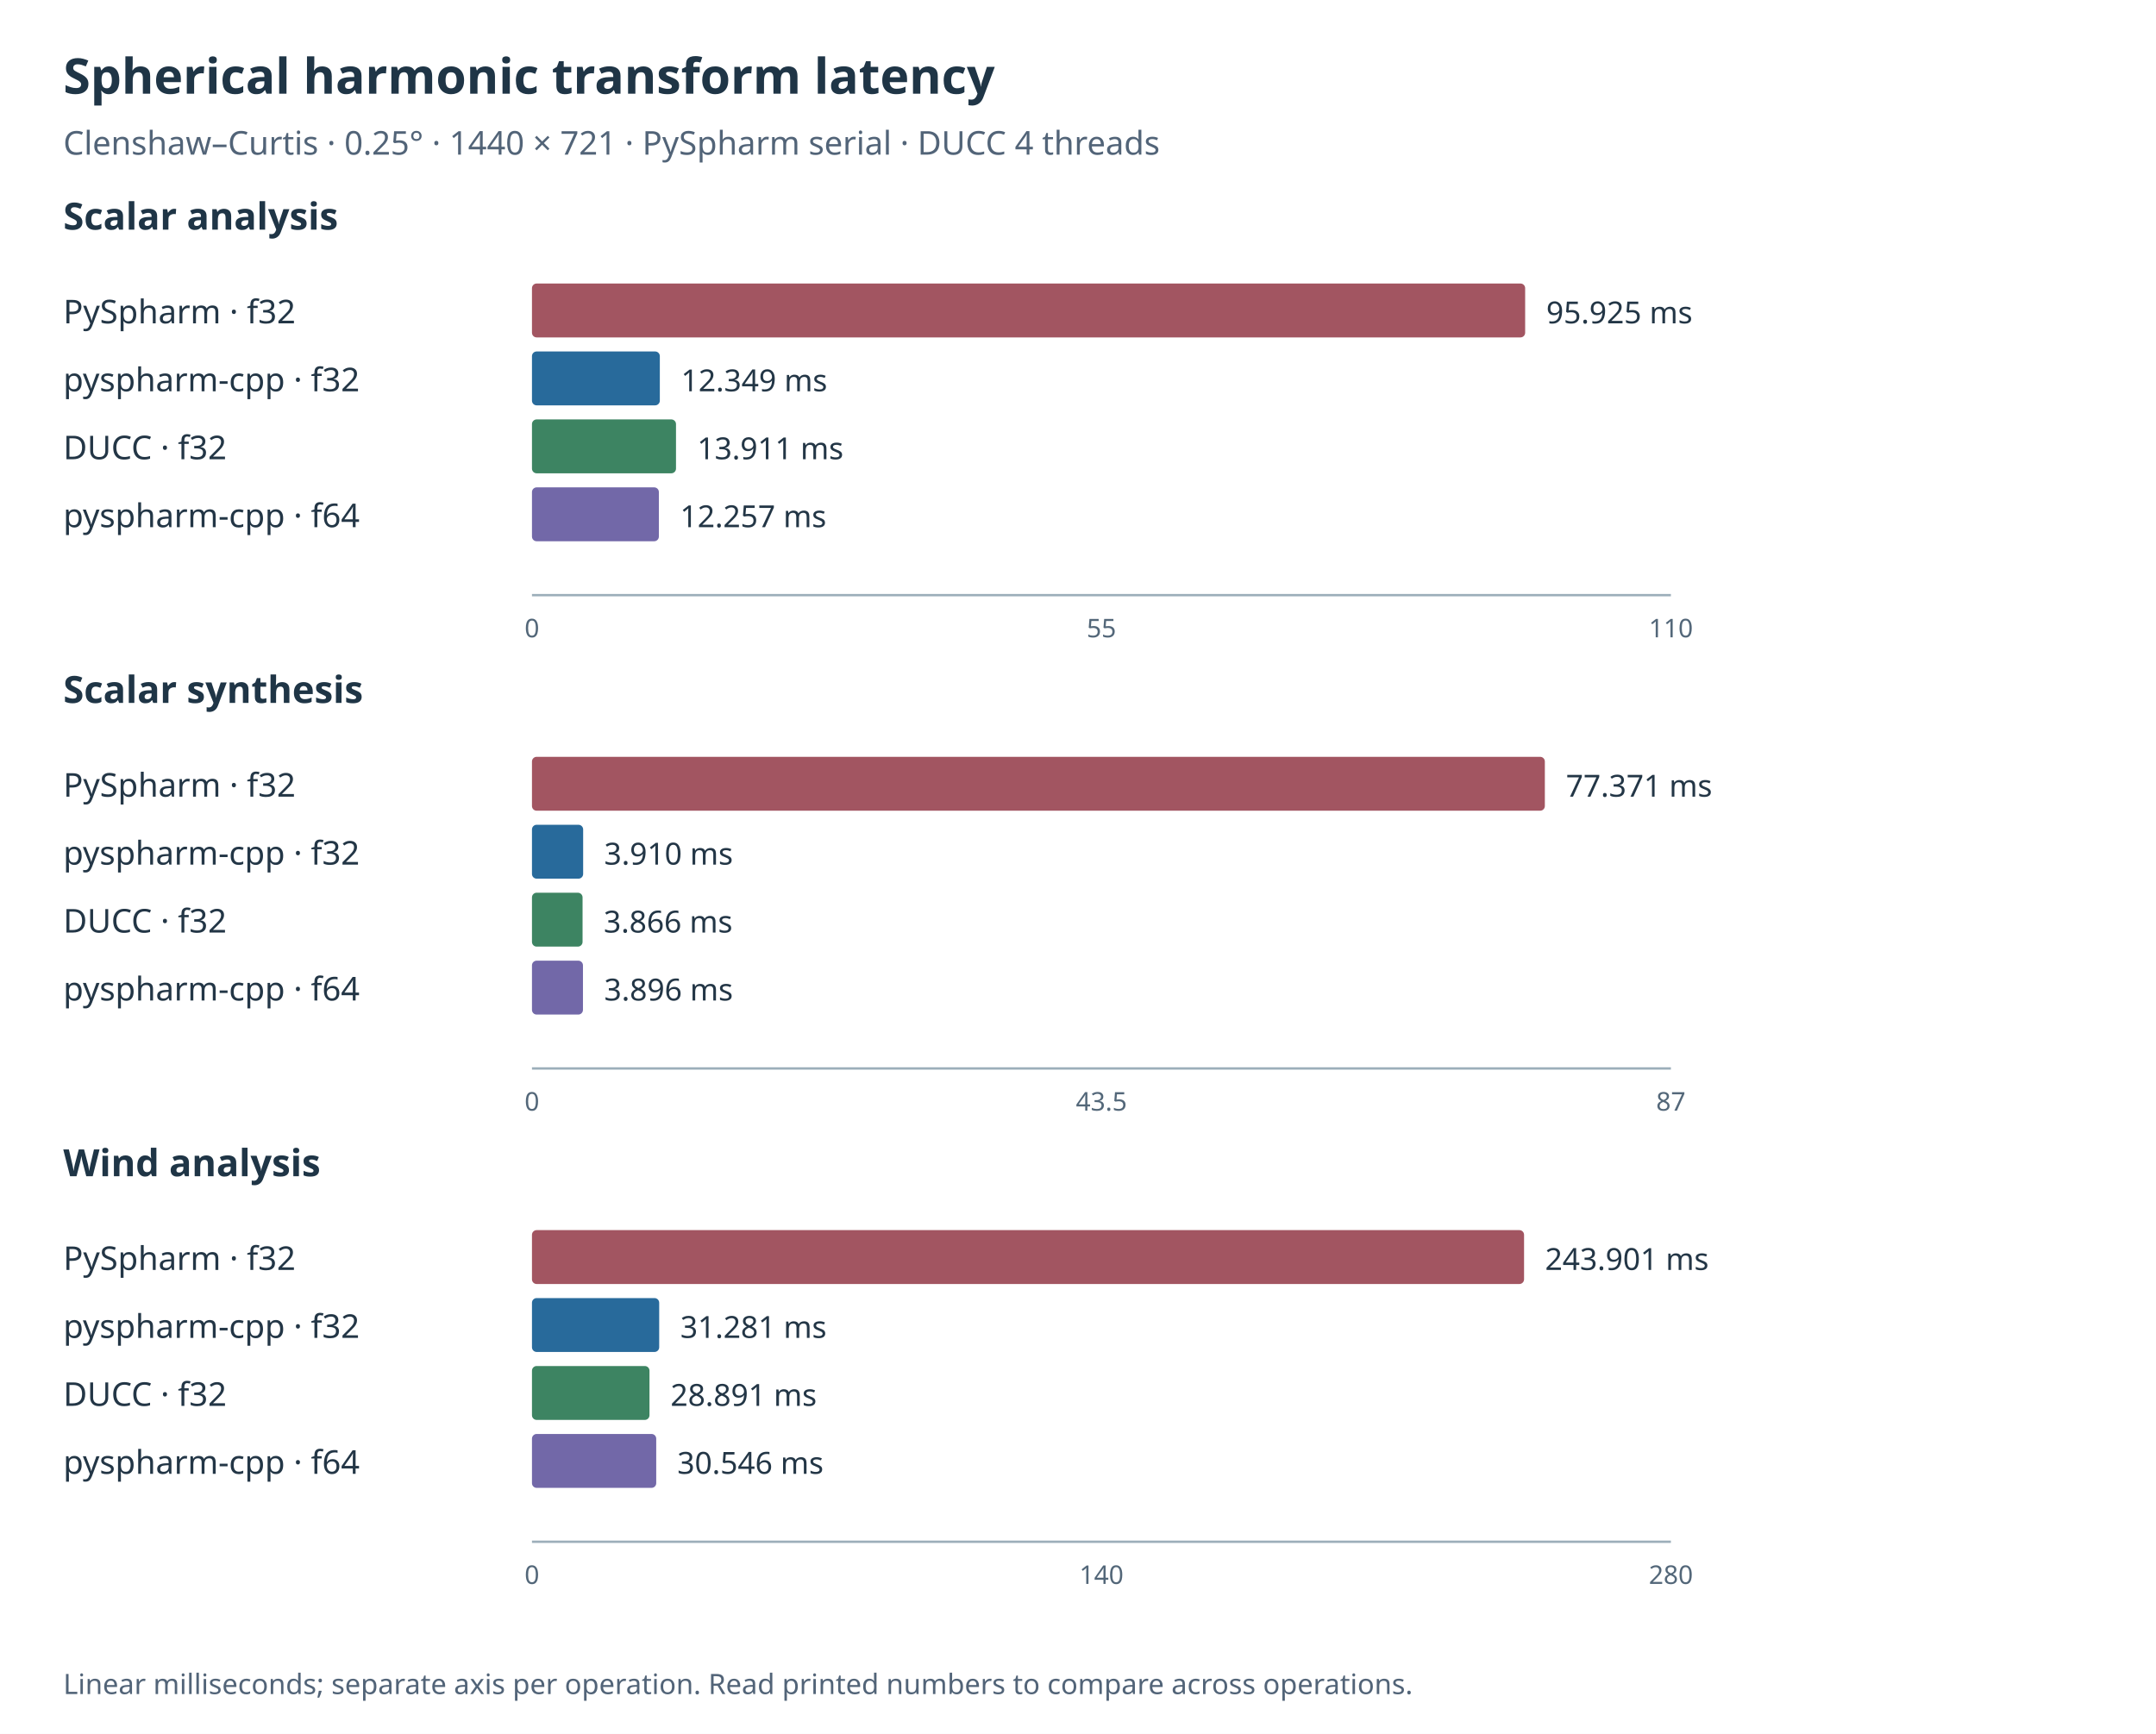
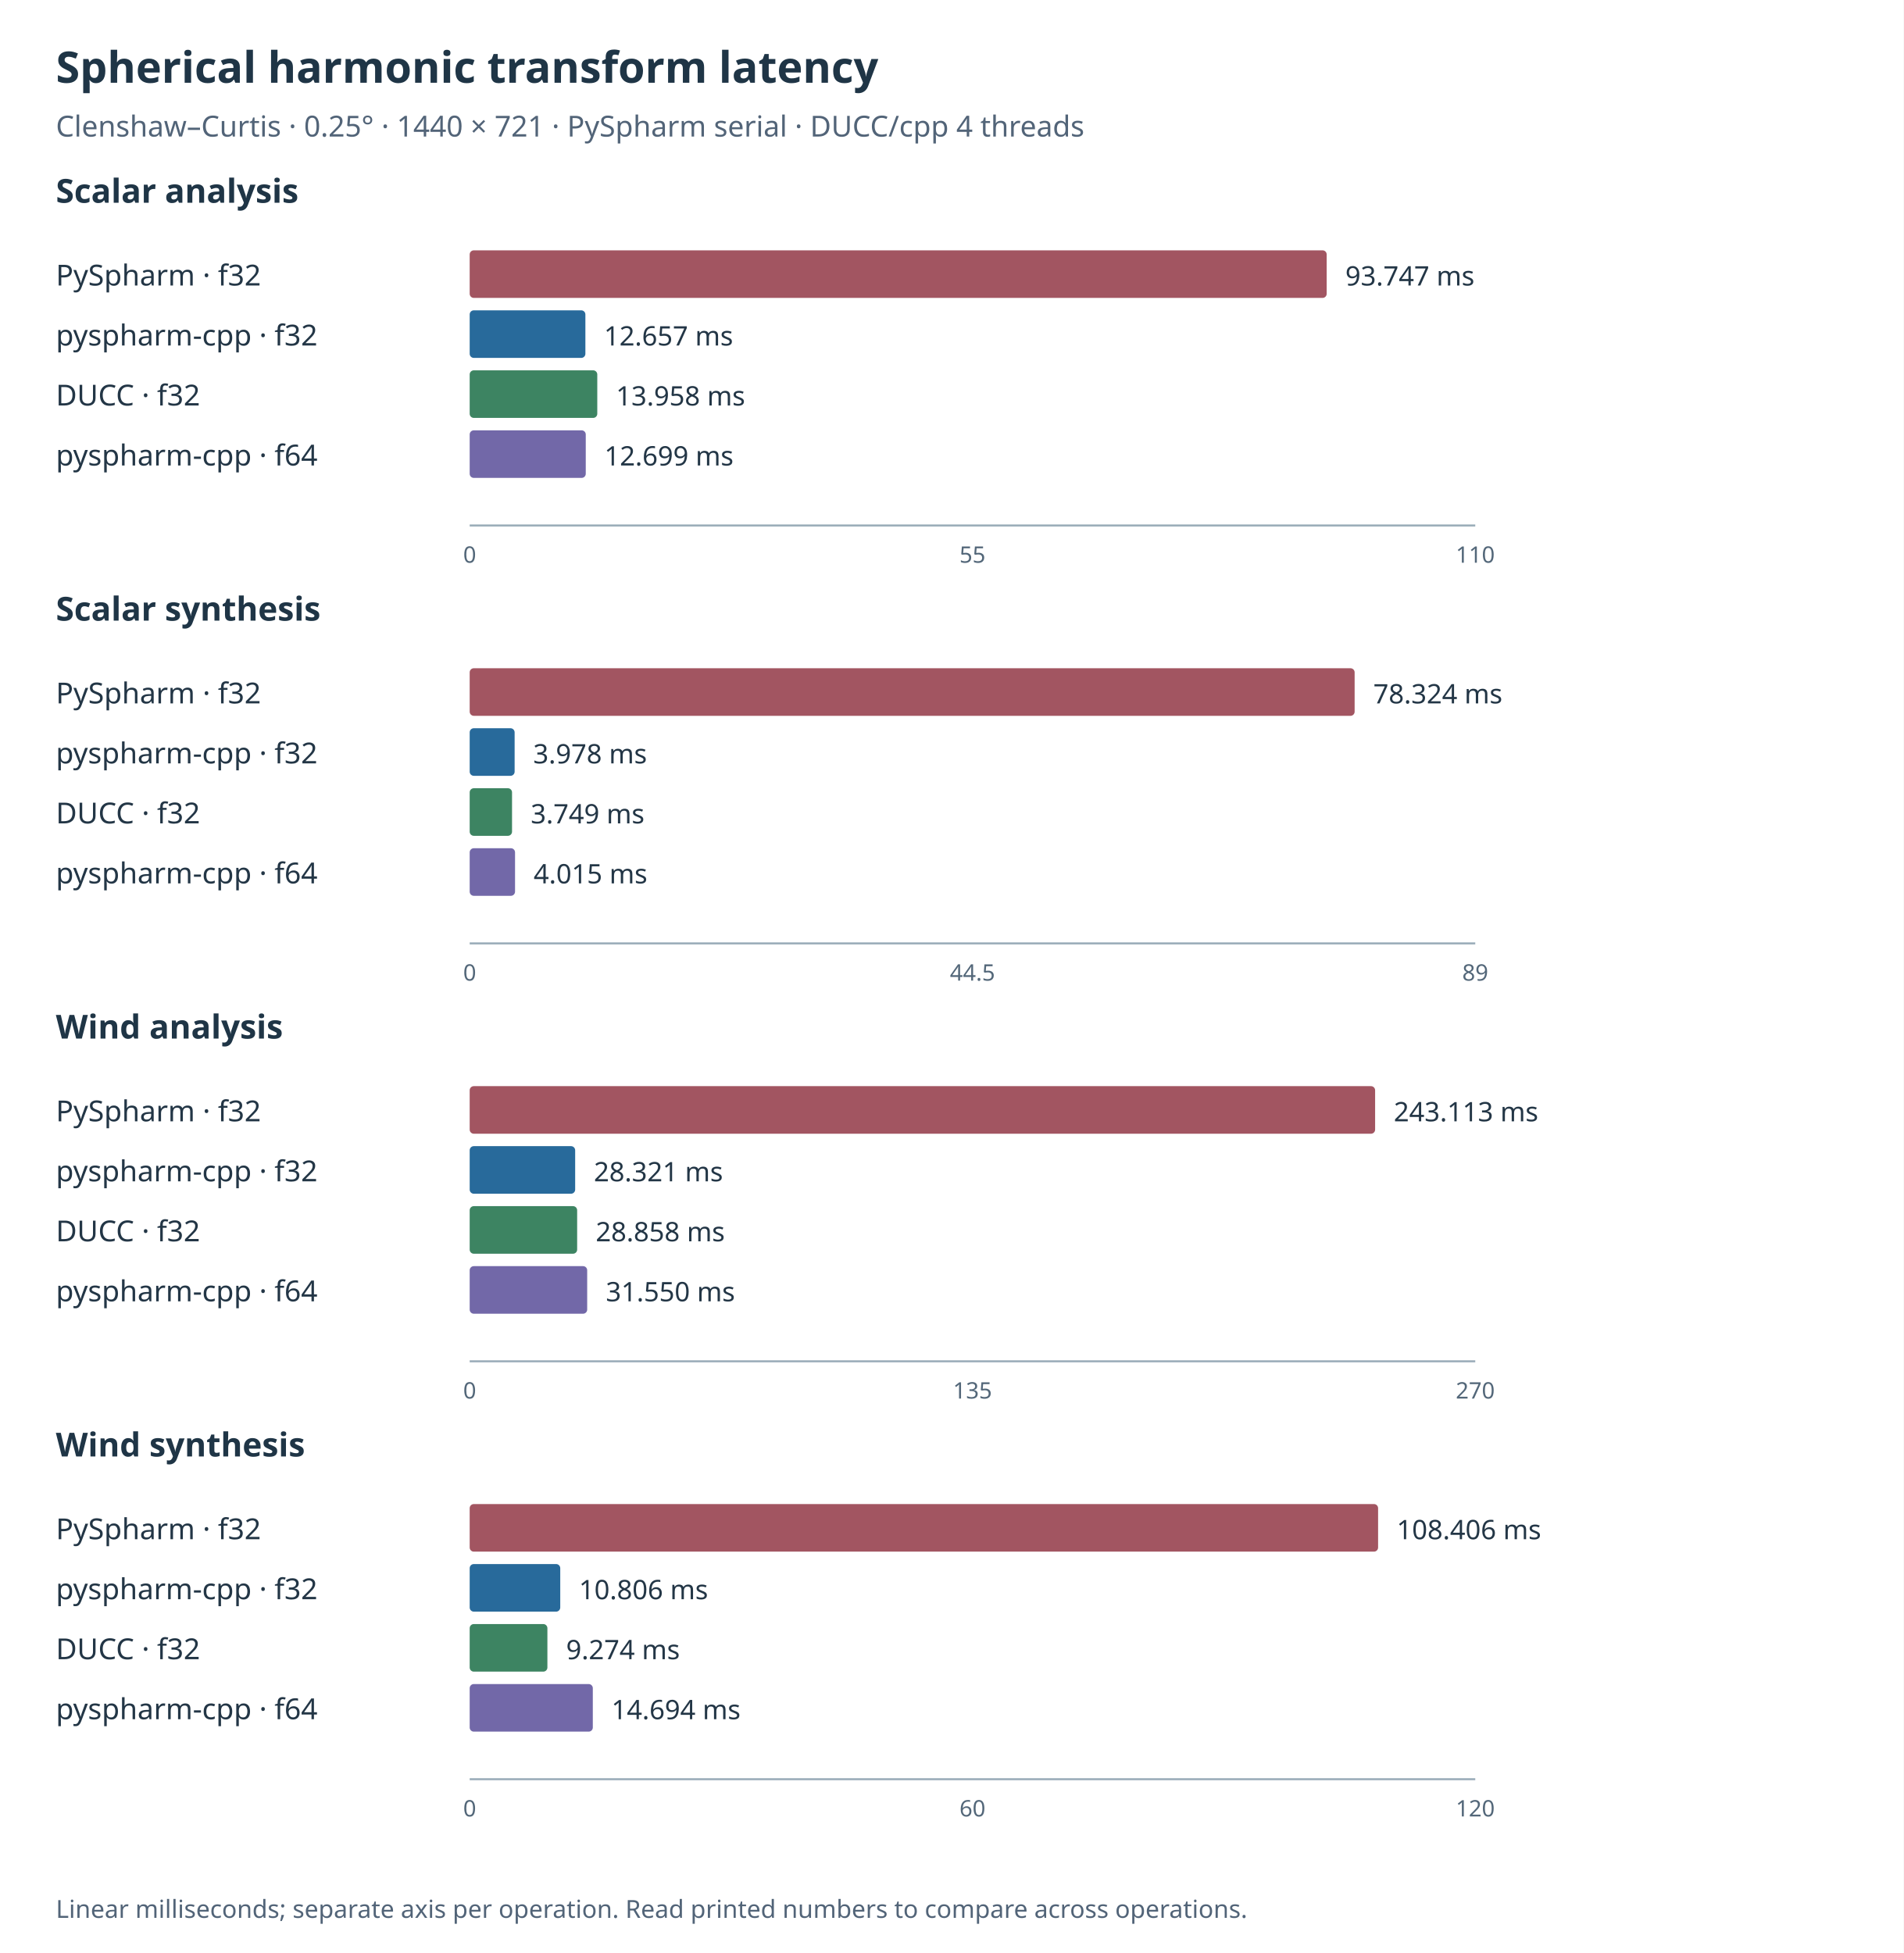
- <svg xmlns="http://www.w3.org/2000/svg" width="920" height="740" viewBox="0 0 920 740" role="img" aria-labelledby="t d">
-   <rect width="920" height="740" fill="white" />
+ <svg xmlns="http://www.w3.org/2000/svg" width="920" height="944" viewBox="0 0 920 944" role="img" aria-labelledby="t d">
+   <rect width="920" height="944" fill="white" />
  <text x="27" y="40" font-size="21" font-family="sans-serif" font-weight="600" fill="#1f3546">Spherical harmonic transform latency</text>
-   <text x="27" y="66" font-size="14" font-family="sans-serif" fill="#526478">Clenshaw–Curtis · 0.25° · 1440 × 721 · PySpharm serial · DUCC 4 threads</text>
+   <text x="27" y="66" font-size="14" font-family="sans-serif" fill="#526478">Clenshaw–Curtis · 0.25° · 1440 × 721 · PySpharm serial · DUCC/cpp 4 threads</text>
  <text x="27" y="98" font-size="16" font-family="sans-serif" font-weight="600" fill="#1f3546">Scalar analysis</text>
  <text x="27" y="138" font-family="sans-serif" font-size="14" fill="#233646">PySpharm · f32</text>
-   <rect x="227" y="121" width="423.81" height="23" fill="#a25561" rx="2" />
-   <text x="659.8" y="138" font-family="sans-serif" font-size="13" fill="#233646">95.925 ms</text>
+   <rect x="227" y="121" width="414.19" height="23" fill="#a25561" rx="2" />
+   <text x="650.2" y="138" font-family="sans-serif" font-size="13" fill="#233646">93.747 ms</text>
  <text x="27" y="167" font-family="sans-serif" font-size="14" fill="#233646">pyspharm-cpp · f32</text>
-   <rect x="227" y="150" width="54.56" height="23" fill="#286a9b" rx="2" />
-   <text x="290.6" y="167" font-family="sans-serif" font-size="13" fill="#233646">12.349 ms</text>
+   <rect x="227" y="150" width="55.92" height="23" fill="#286a9b" rx="2" />
+   <text x="291.9" y="167" font-family="sans-serif" font-size="13" fill="#233646">12.657 ms</text>
  <text x="27" y="196" font-family="sans-serif" font-size="14" fill="#233646">DUCC · f32</text>
-   <rect x="227" y="179" width="61.46" height="23" fill="#3d8462" rx="2" />
-   <text x="297.5" y="196" font-family="sans-serif" font-size="13" fill="#233646">13.911 ms</text>
+   <rect x="227" y="179" width="61.67" height="23" fill="#3d8462" rx="2" />
+   <text x="297.7" y="196" font-family="sans-serif" font-size="13" fill="#233646">13.958 ms</text>
  <text x="27" y="225" font-family="sans-serif" font-size="14" fill="#233646">pyspharm-cpp · f64</text>
-   <rect x="227" y="208" width="54.15" height="23" fill="#7268a8" rx="2" />
-   <text x="290.2" y="225" font-family="sans-serif" font-size="13" fill="#233646">12.257 ms</text>
+   <rect x="227" y="208" width="56.10" height="23" fill="#7268a8" rx="2" />
+   <text x="292.1" y="225" font-family="sans-serif" font-size="13" fill="#233646">12.699 ms</text>
  <line x1="227" x2="713" y1="254" y2="254" stroke="#9caeba" />
  <text x="227.0" y="272" text-anchor="middle" font-size="11" font-family="sans-serif" fill="#536779">0</text>
  <text x="470.0" y="272" text-anchor="middle" font-size="11" font-family="sans-serif" fill="#536779">55</text>
  <text x="713.0" y="272" text-anchor="middle" font-size="11" font-family="sans-serif" fill="#536779">110</text>
  <text x="27" y="300" font-size="16" font-family="sans-serif" font-weight="600" fill="#1f3546">Scalar synthesis</text>
  <text x="27" y="340" font-family="sans-serif" font-size="14" fill="#233646">PySpharm · f32</text>
-   <rect x="227" y="323" width="432.21" height="23" fill="#a25561" rx="2" />
-   <text x="668.2" y="340" font-family="sans-serif" font-size="13" fill="#233646">77.371 ms</text>
+   <rect x="227" y="323" width="427.70" height="23" fill="#a25561" rx="2" />
+   <text x="663.7" y="340" font-family="sans-serif" font-size="13" fill="#233646">78.324 ms</text>
  <text x="27" y="369" font-family="sans-serif" font-size="14" fill="#233646">pyspharm-cpp · f32</text>
-   <rect x="227" y="352" width="21.84" height="23" fill="#286a9b" rx="2" />
-   <text x="257.8" y="369" font-family="sans-serif" font-size="13" fill="#233646">3.910 ms</text>
+   <rect x="227" y="352" width="21.72" height="23" fill="#286a9b" rx="2" />
+   <text x="257.7" y="369" font-family="sans-serif" font-size="13" fill="#233646">3.978 ms</text>
  <text x="27" y="398" font-family="sans-serif" font-size="14" fill="#233646">DUCC · f32</text>
-   <rect x="227" y="381" width="21.59" height="23" fill="#3d8462" rx="2" />
-   <text x="257.6" y="398" font-family="sans-serif" font-size="13" fill="#233646">3.866 ms</text>
+   <rect x="227" y="381" width="20.47" height="23" fill="#3d8462" rx="2" />
+   <text x="256.5" y="398" font-family="sans-serif" font-size="13" fill="#233646">3.749 ms</text>
  <text x="27" y="427" font-family="sans-serif" font-size="14" fill="#233646">pyspharm-cpp · f64</text>
-   <rect x="227" y="410" width="21.76" height="23" fill="#7268a8" rx="2" />
-   <text x="257.8" y="427" font-family="sans-serif" font-size="13" fill="#233646">3.896 ms</text>
+   <rect x="227" y="410" width="21.92" height="23" fill="#7268a8" rx="2" />
+   <text x="257.9" y="427" font-family="sans-serif" font-size="13" fill="#233646">4.015 ms</text>
  <line x1="227" x2="713" y1="456" y2="456" stroke="#9caeba" />
  <text x="227.0" y="474" text-anchor="middle" font-size="11" font-family="sans-serif" fill="#536779">0</text>
-   <text x="470.0" y="474" text-anchor="middle" font-size="11" font-family="sans-serif" fill="#536779">43.5</text>
-   <text x="713.0" y="474" text-anchor="middle" font-size="11" font-family="sans-serif" fill="#536779">87</text>
+   <text x="470.0" y="474" text-anchor="middle" font-size="11" font-family="sans-serif" fill="#536779">44.5</text>
+   <text x="713.0" y="474" text-anchor="middle" font-size="11" font-family="sans-serif" fill="#536779">89</text>
  <text x="27" y="502" font-size="16" font-family="sans-serif" font-weight="600" fill="#1f3546">Wind analysis</text>
  <text x="27" y="542" font-family="sans-serif" font-size="14" fill="#233646">PySpharm · f32</text>
-   <rect x="227" y="525" width="423.34" height="23" fill="#a25561" rx="2" />
-   <text x="659.3" y="542" font-family="sans-serif" font-size="13" fill="#233646">243.901 ms</text>
+   <rect x="227" y="525" width="437.60" height="23" fill="#a25561" rx="2" />
+   <text x="673.6" y="542" font-family="sans-serif" font-size="13" fill="#233646">243.113 ms</text>
  <text x="27" y="571" font-family="sans-serif" font-size="14" fill="#233646">pyspharm-cpp · f32</text>
-   <rect x="227" y="554" width="54.29" height="23" fill="#286a9b" rx="2" />
-   <text x="290.3" y="571" font-family="sans-serif" font-size="13" fill="#233646">31.281 ms</text>
+   <rect x="227" y="554" width="50.98" height="23" fill="#286a9b" rx="2" />
+   <text x="287.0" y="571" font-family="sans-serif" font-size="13" fill="#233646">28.321 ms</text>
  <text x="27" y="600" font-family="sans-serif" font-size="14" fill="#233646">DUCC · f32</text>
-   <rect x="227" y="583" width="50.15" height="23" fill="#3d8462" rx="2" />
-   <text x="286.1" y="600" font-family="sans-serif" font-size="13" fill="#233646">28.891 ms</text>
+   <rect x="227" y="583" width="51.94" height="23" fill="#3d8462" rx="2" />
+   <text x="287.9" y="600" font-family="sans-serif" font-size="13" fill="#233646">28.858 ms</text>
  <text x="27" y="629" font-family="sans-serif" font-size="14" fill="#233646">pyspharm-cpp · f64</text>
-   <rect x="227" y="612" width="53.02" height="23" fill="#7268a8" rx="2" />
-   <text x="289.0" y="629" font-family="sans-serif" font-size="13" fill="#233646">30.546 ms</text>
+   <rect x="227" y="612" width="56.79" height="23" fill="#7268a8" rx="2" />
+   <text x="292.8" y="629" font-family="sans-serif" font-size="13" fill="#233646">31.550 ms</text>
  <line x1="227" x2="713" y1="658" y2="658" stroke="#9caeba" />
  <text x="227.0" y="676" text-anchor="middle" font-size="11" font-family="sans-serif" fill="#536779">0</text>
-   <text x="470.0" y="676" text-anchor="middle" font-size="11" font-family="sans-serif" fill="#536779">140</text>
-   <text x="713.0" y="676" text-anchor="middle" font-size="11" font-family="sans-serif" fill="#536779">280</text>
-   <text x="27" y="723" font-size="12" font-family="sans-serif" fill="#526478">Linear milliseconds; separate axis per operation. Read printed numbers to compare across operations.</text>
+   <text x="470.0" y="676" text-anchor="middle" font-size="11" font-family="sans-serif" fill="#536779">135</text>
+   <text x="713.0" y="676" text-anchor="middle" font-size="11" font-family="sans-serif" fill="#536779">270</text>
+   <text x="27" y="704" font-size="16" font-family="sans-serif" font-weight="600" fill="#1f3546">Wind synthesis</text>
+   <text x="27" y="744" font-family="sans-serif" font-size="14" fill="#233646">PySpharm · f32</text>
+   <rect x="227" y="727" width="439.04" height="23" fill="#a25561" rx="2" />
+   <text x="675.0" y="744" font-family="sans-serif" font-size="13" fill="#233646">108.406 ms</text>
+   <text x="27" y="773" font-family="sans-serif" font-size="14" fill="#233646">pyspharm-cpp · f32</text>
+   <rect x="227" y="756" width="43.77" height="23" fill="#286a9b" rx="2" />
+   <text x="279.8" y="773" font-family="sans-serif" font-size="13" fill="#233646">10.806 ms</text>
+   <text x="27" y="802" font-family="sans-serif" font-size="14" fill="#233646">DUCC · f32</text>
+   <rect x="227" y="785" width="37.56" height="23" fill="#3d8462" rx="2" />
+   <text x="273.6" y="802" font-family="sans-serif" font-size="13" fill="#233646">9.274 ms</text>
+   <text x="27" y="831" font-family="sans-serif" font-size="14" fill="#233646">pyspharm-cpp · f64</text>
+   <rect x="227" y="814" width="59.51" height="23" fill="#7268a8" rx="2" />
+   <text x="295.5" y="831" font-family="sans-serif" font-size="13" fill="#233646">14.694 ms</text>
+   <line x1="227" x2="713" y1="860" y2="860" stroke="#9caeba" />
+   <text x="227.0" y="878" text-anchor="middle" font-size="11" font-family="sans-serif" fill="#536779">0</text>
+   <text x="470.0" y="878" text-anchor="middle" font-size="11" font-family="sans-serif" fill="#536779">60</text>
+   <text x="713.0" y="878" text-anchor="middle" font-size="11" font-family="sans-serif" fill="#536779">120</text>
+   <text x="27" y="927" font-size="12" font-family="sans-serif" fill="#526478">Linear milliseconds; separate axis per operation. Read printed numbers to compare across operations.</text>
</svg>
